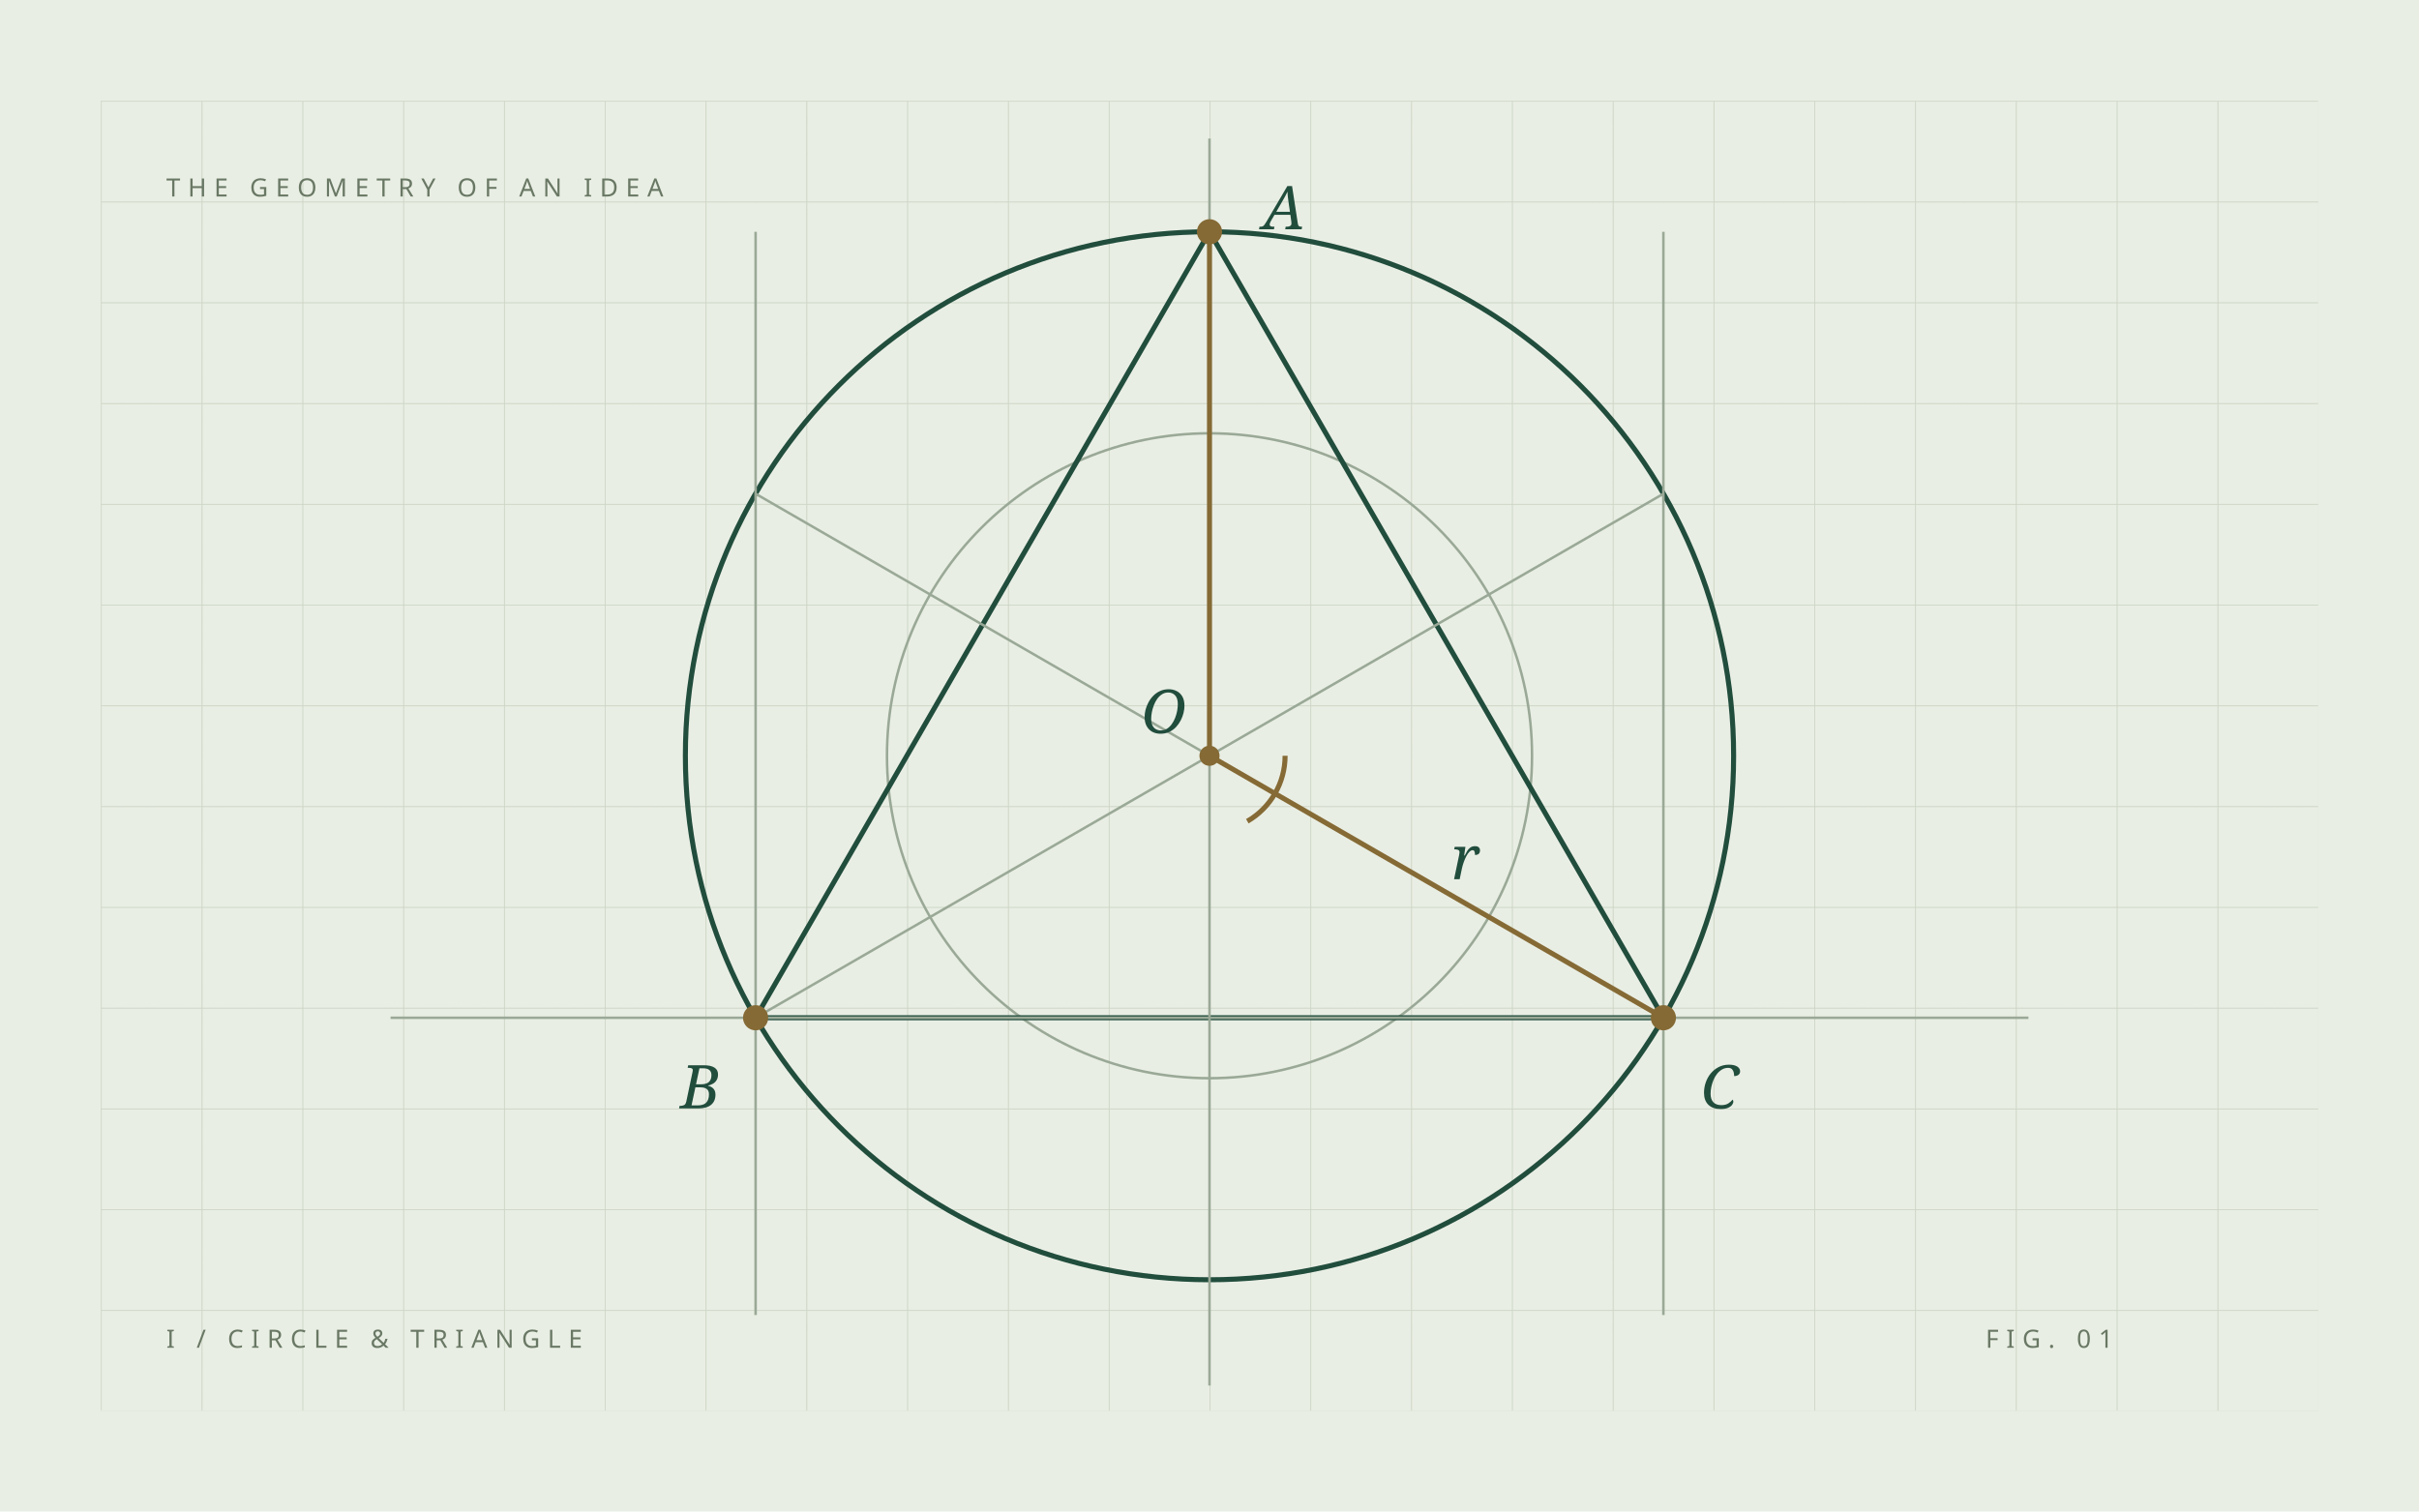
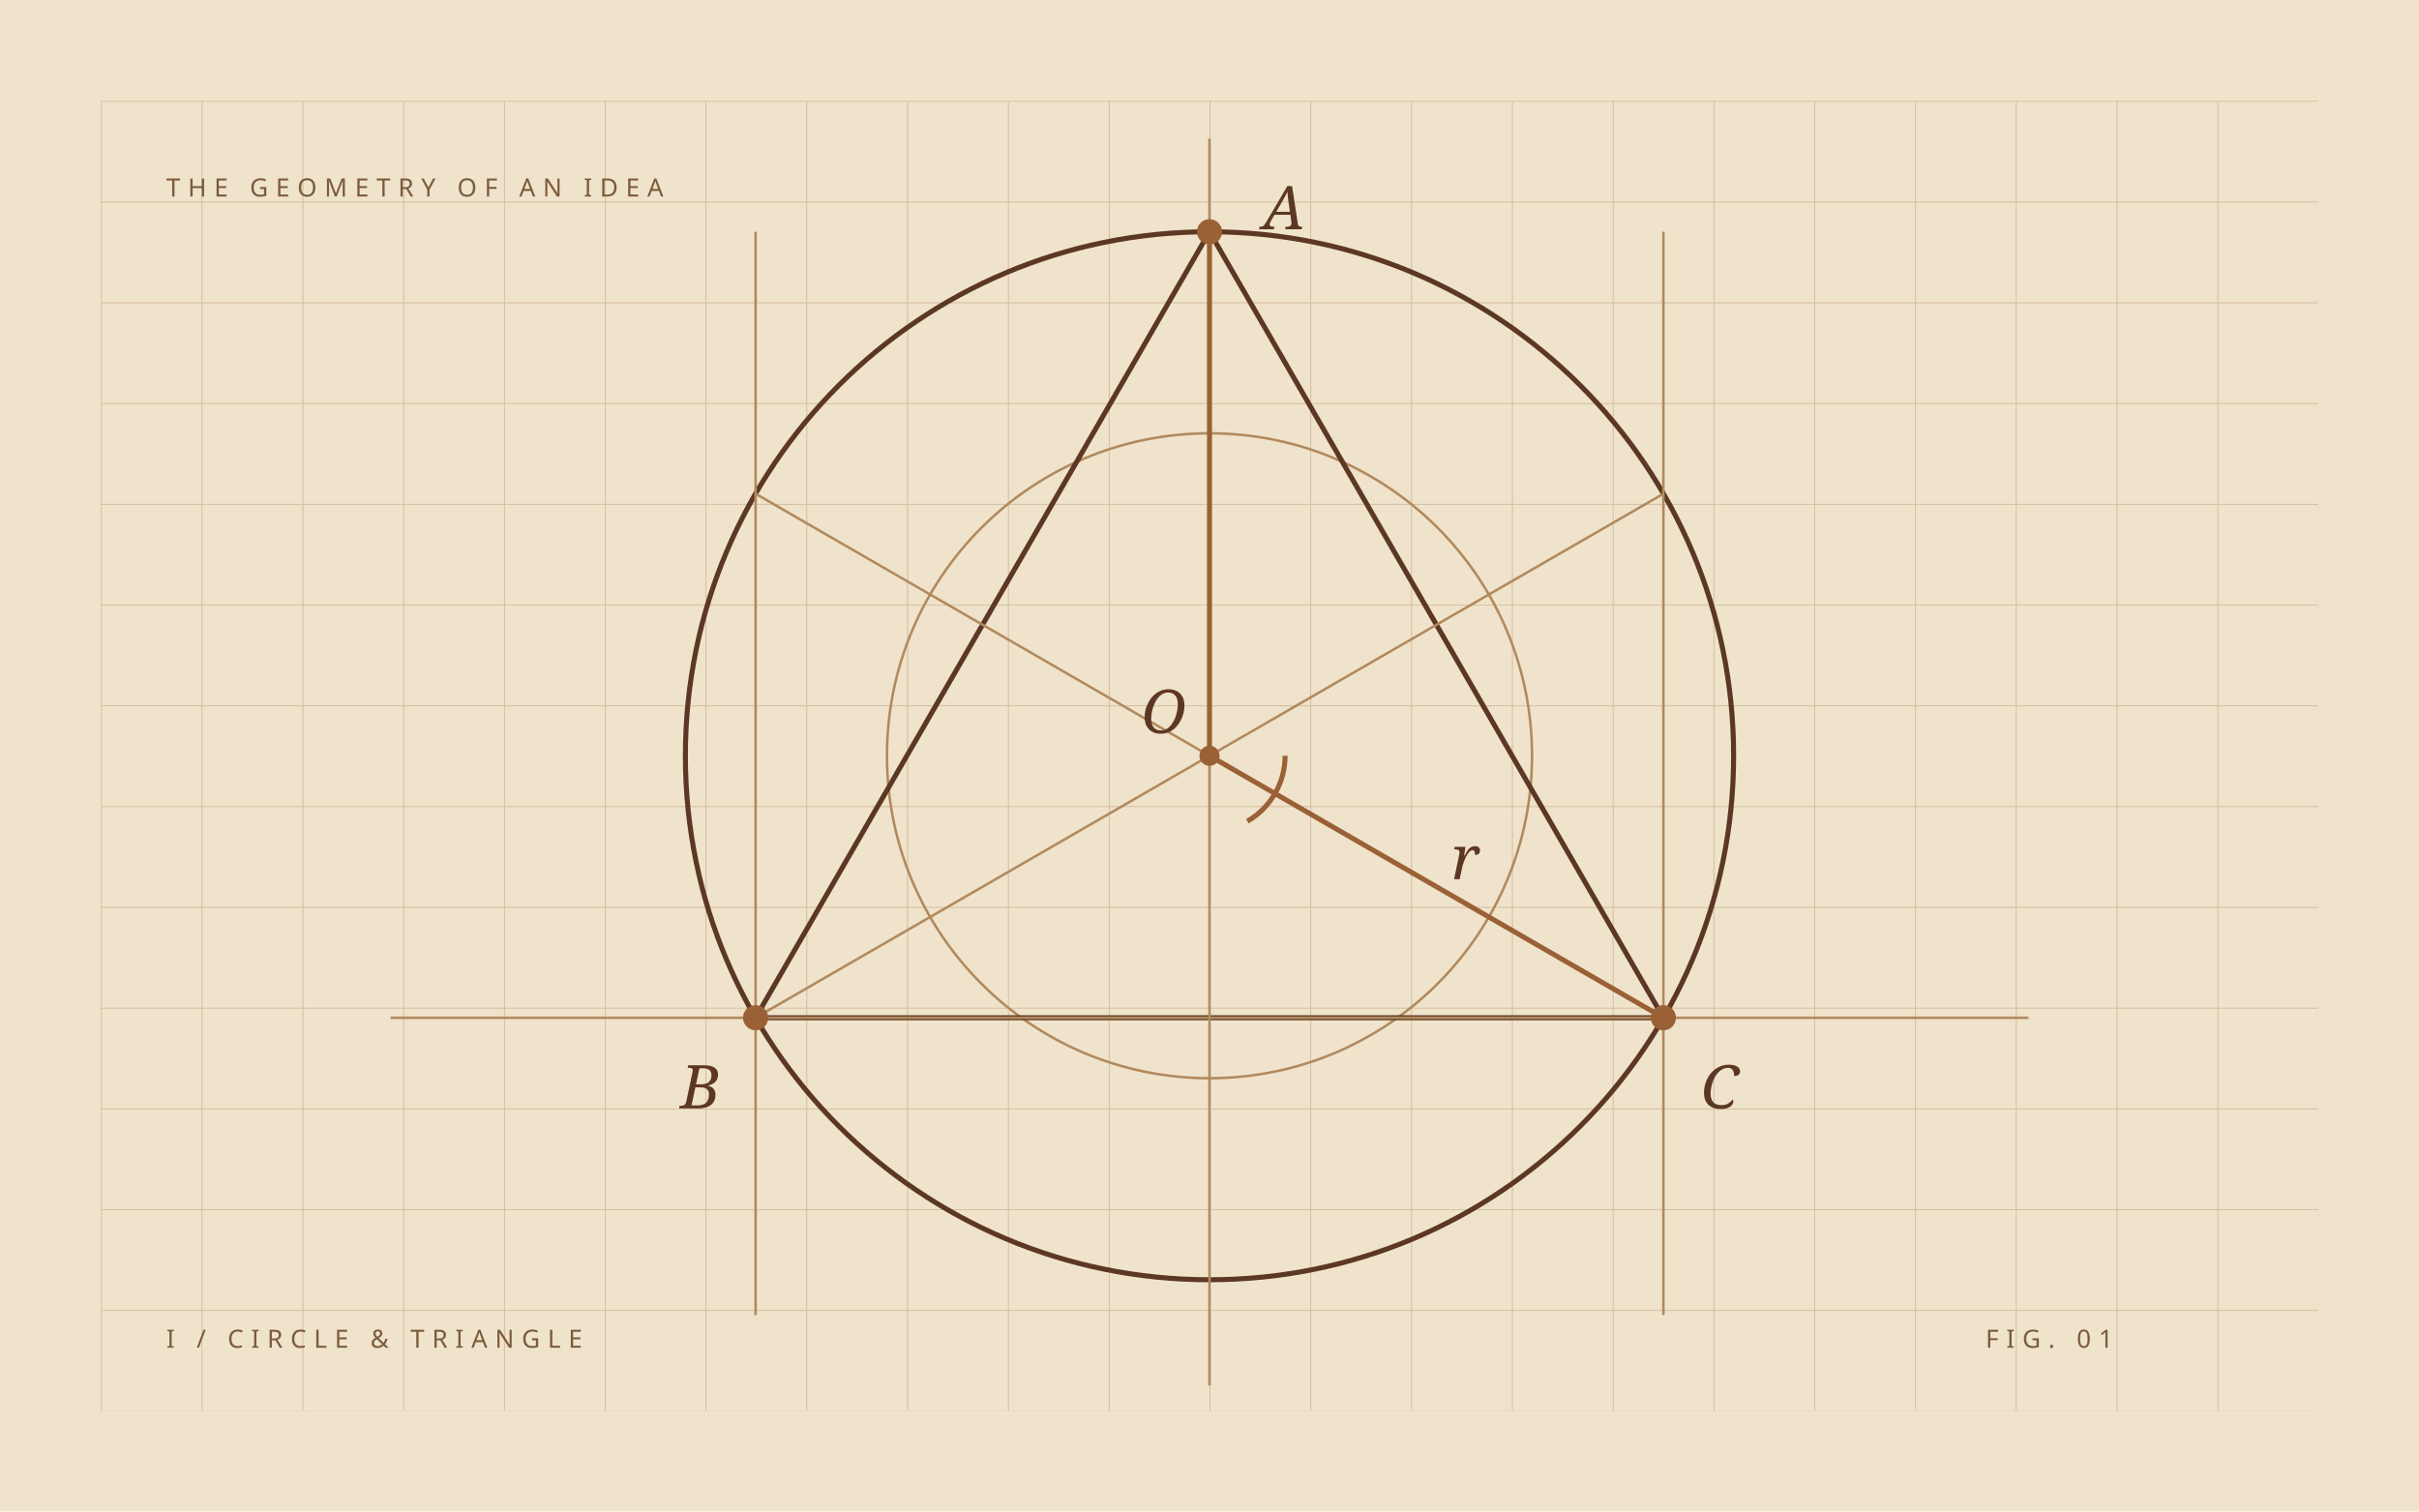
<svg xmlns="http://www.w3.org/2000/svg" viewBox="0 0 960 600">
-   <rect width="960" height="600" fill="#e9eee4" />
+   <rect width="960" height="600" fill="#f0e3cb" />
  <defs>
    <pattern id="grid" width="40" height="40" patternUnits="userSpaceOnUse">
-       <path d="M40 0H0V40" fill="none" stroke="#ced6c7" stroke-width=".7" />
+       <path d="M40 0H0V40" fill="none" stroke="#d2bea0" stroke-width=".7" />
    </pattern>
  </defs>
  <rect x="40" y="40" width="880" height="520" fill="url(#grid)" />
  <g fill="none">
-     <circle cx="480" cy="300" r="208" stroke="#214d3d" stroke-width="2" />
-     <circle cx="480" cy="300" r="128" stroke="#9aa997" stroke-width="1" />
-     <path d="M299.867 404 480 92 660.133 404H299.867Z" stroke="#214d3d" stroke-width="2" />
-     <path d="M155 404H805M480 55v495M299.867 92v430M660.133 92v430M299.867 404l360.267-208M299.867 196l360.267 208" stroke="#9aa997" stroke-width="1" />
-     <path d="M480 300 660.133 404M480 300 480 92" stroke="#856a35" stroke-width="2" />
-     <path d="M510 300a30 30 0 0 1-15 26" stroke="#856a35" stroke-width="2" />
+     <circle cx="480" cy="300" r="208" stroke="#5c3824" stroke-width="2" />
+     <circle cx="480" cy="300" r="128" stroke="#b08a5e" stroke-width="1" />
+     <path d="M299.867 404 480 92 660.133 404H299.867Z" stroke="#5c3824" stroke-width="2" />
+     <path d="M155 404H805M480 55v495M299.867 92v430M660.133 92v430M299.867 404l360.267-208M299.867 196l360.267 208" stroke="#b08a5e" stroke-width="1" />
+     <path d="M480 300 660.133 404M480 300 480 92" stroke="#9a6136" stroke-width="2" />
+     <path d="M510 300a30 30 0 0 1-15 26" stroke="#9a6136" stroke-width="2" />
  </g>
-   <g fill="#856a35">
+   <g fill="#9a6136">
    <circle cx="480" cy="92" r="5" />
    <circle cx="299.867" cy="404" r="5" />
    <circle cx="660.133" cy="404" r="5" />
    <circle cx="480" cy="300" r="4" />
  </g>
-   <g fill="#214d3d" font-family="Georgia,serif" font-size="24" font-style="italic">
+   <g fill="#5c3824" font-family="Georgia,serif" font-size="24" font-style="italic">
    <text x="501" y="91">A</text>
    <text x="270" y="440">B</text>
    <text x="675" y="440">C</text>
    <text x="453" y="291">O</text>
    <text x="576" y="349">r</text>
  </g>
-   <g fill="#697864" font-family="system-ui,sans-serif" font-size="10" letter-spacing="3">
+   <g fill="#7b5b3d" font-family="system-ui,sans-serif" font-size="10" letter-spacing="3">
    <text x="66" y="78">THE GEOMETRY OF AN IDEA</text>
    <text x="66" y="535">I / CIRCLE &amp; TRIANGLE</text>
    <text x="788" y="535">FIG. 01</text>
  </g>
</svg>
